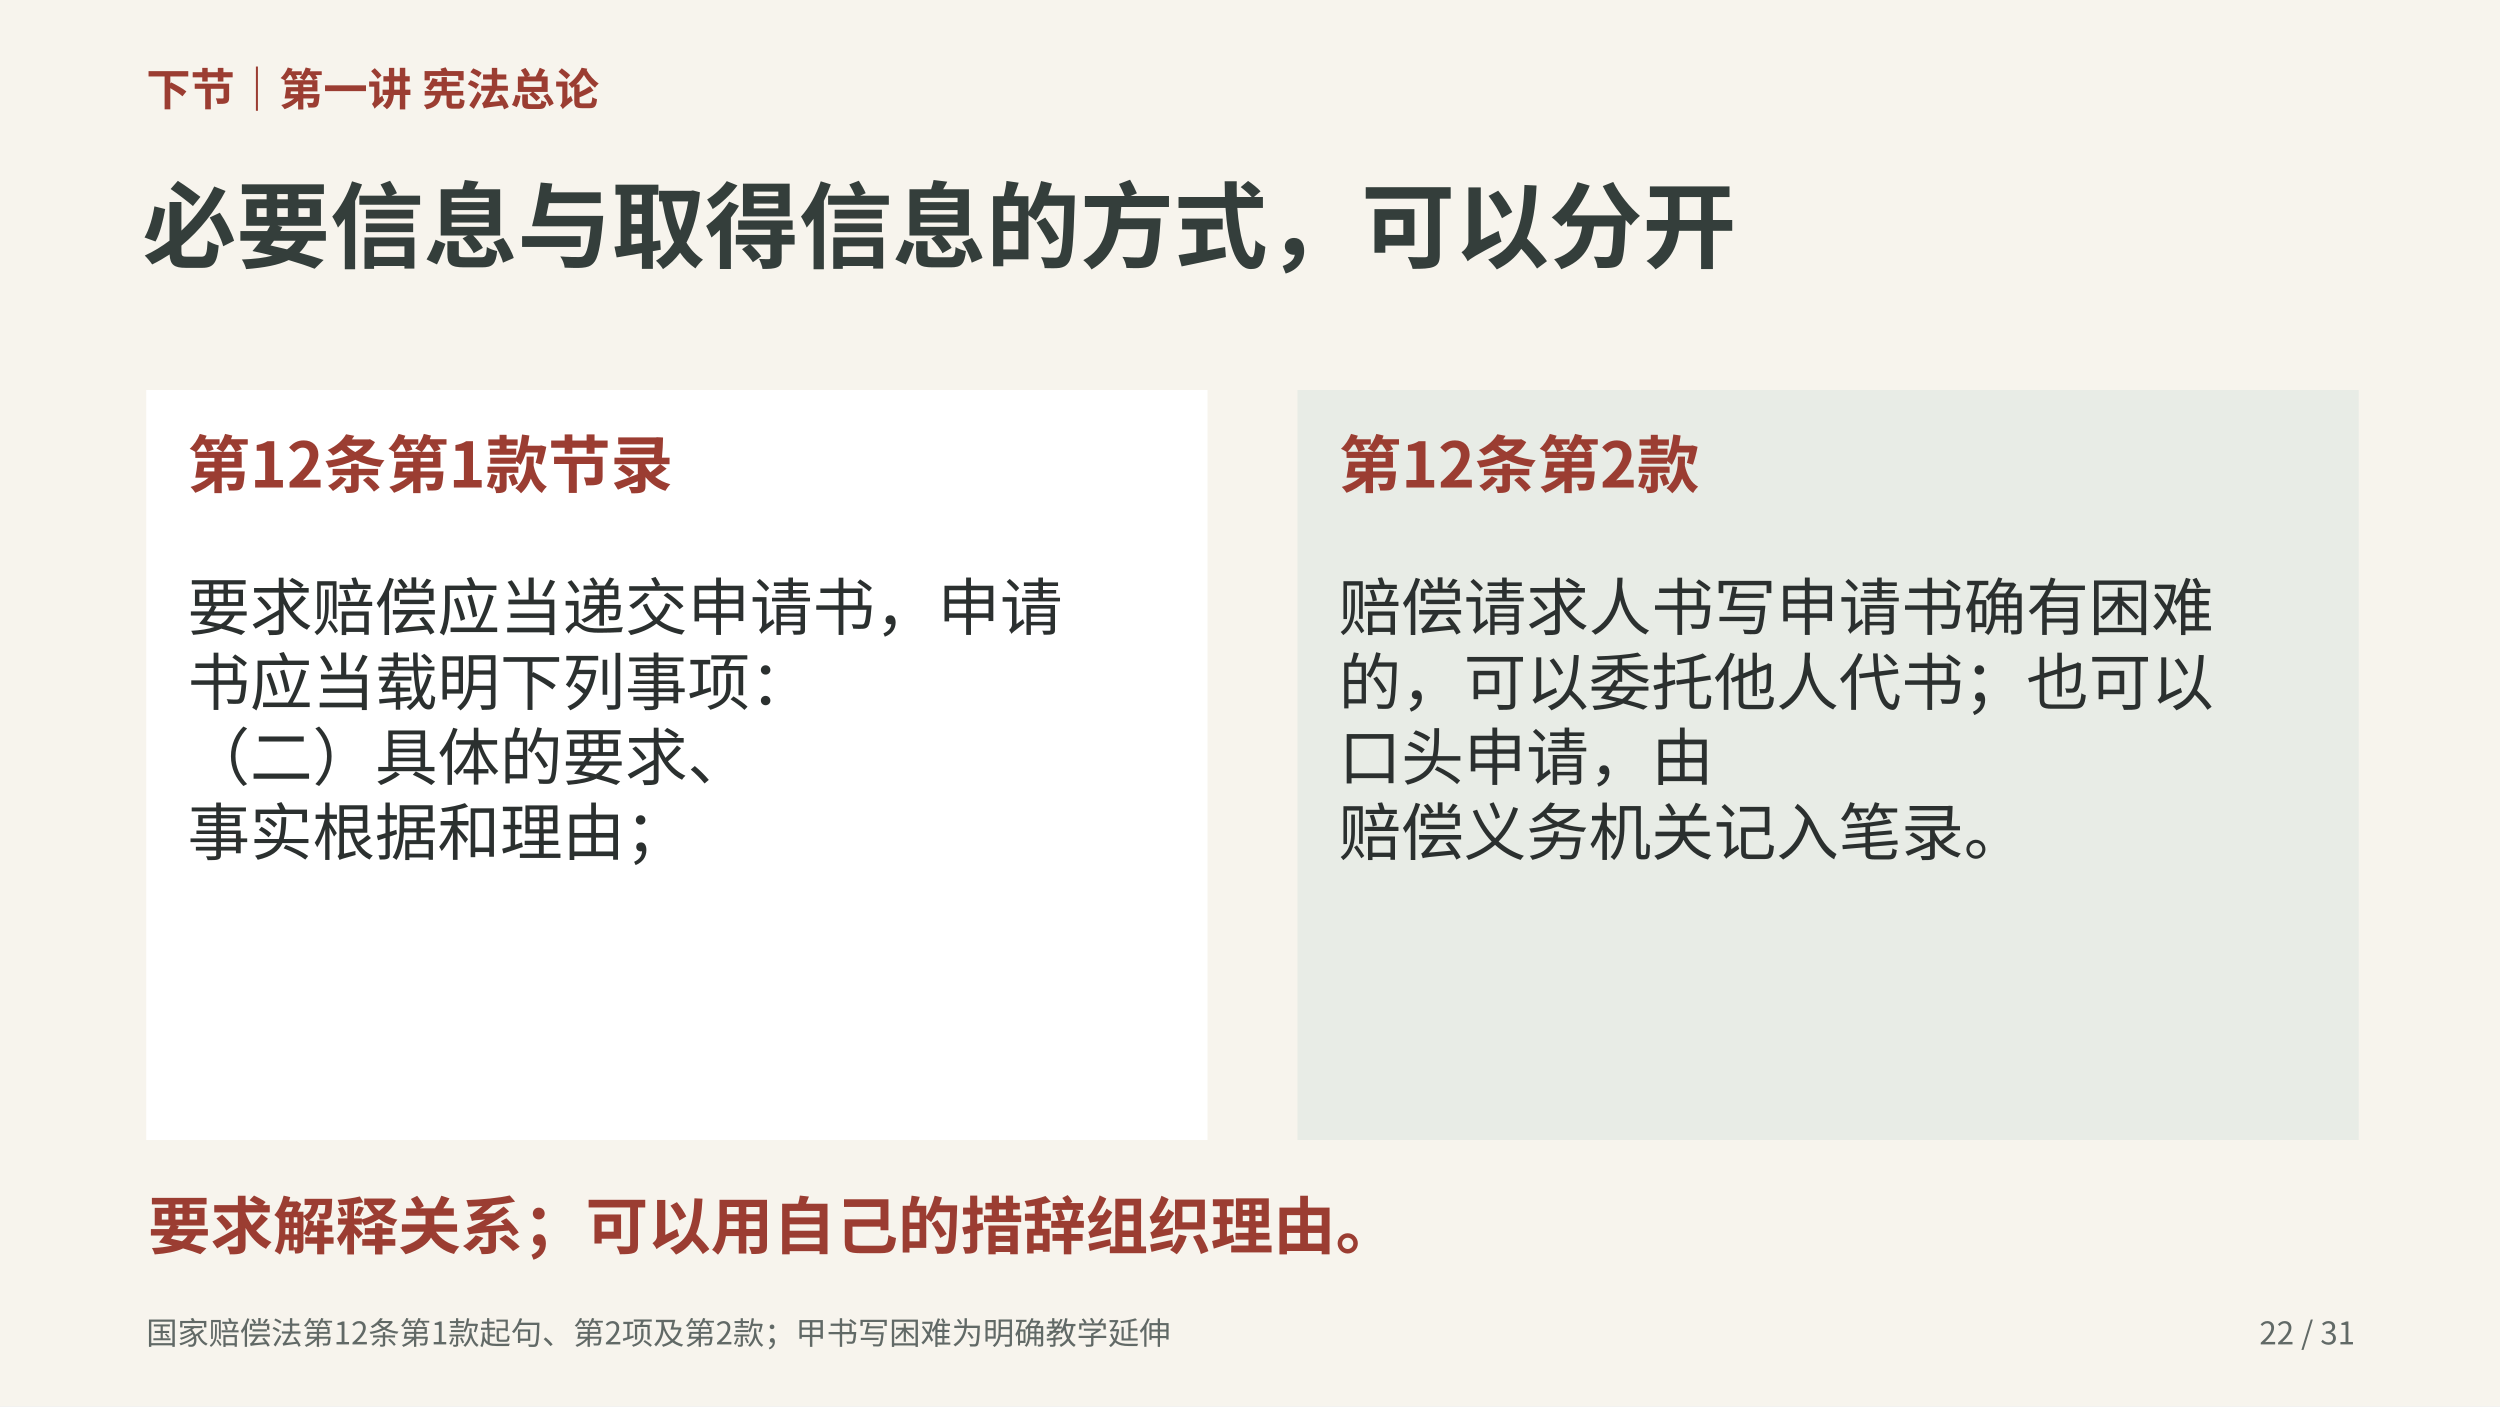
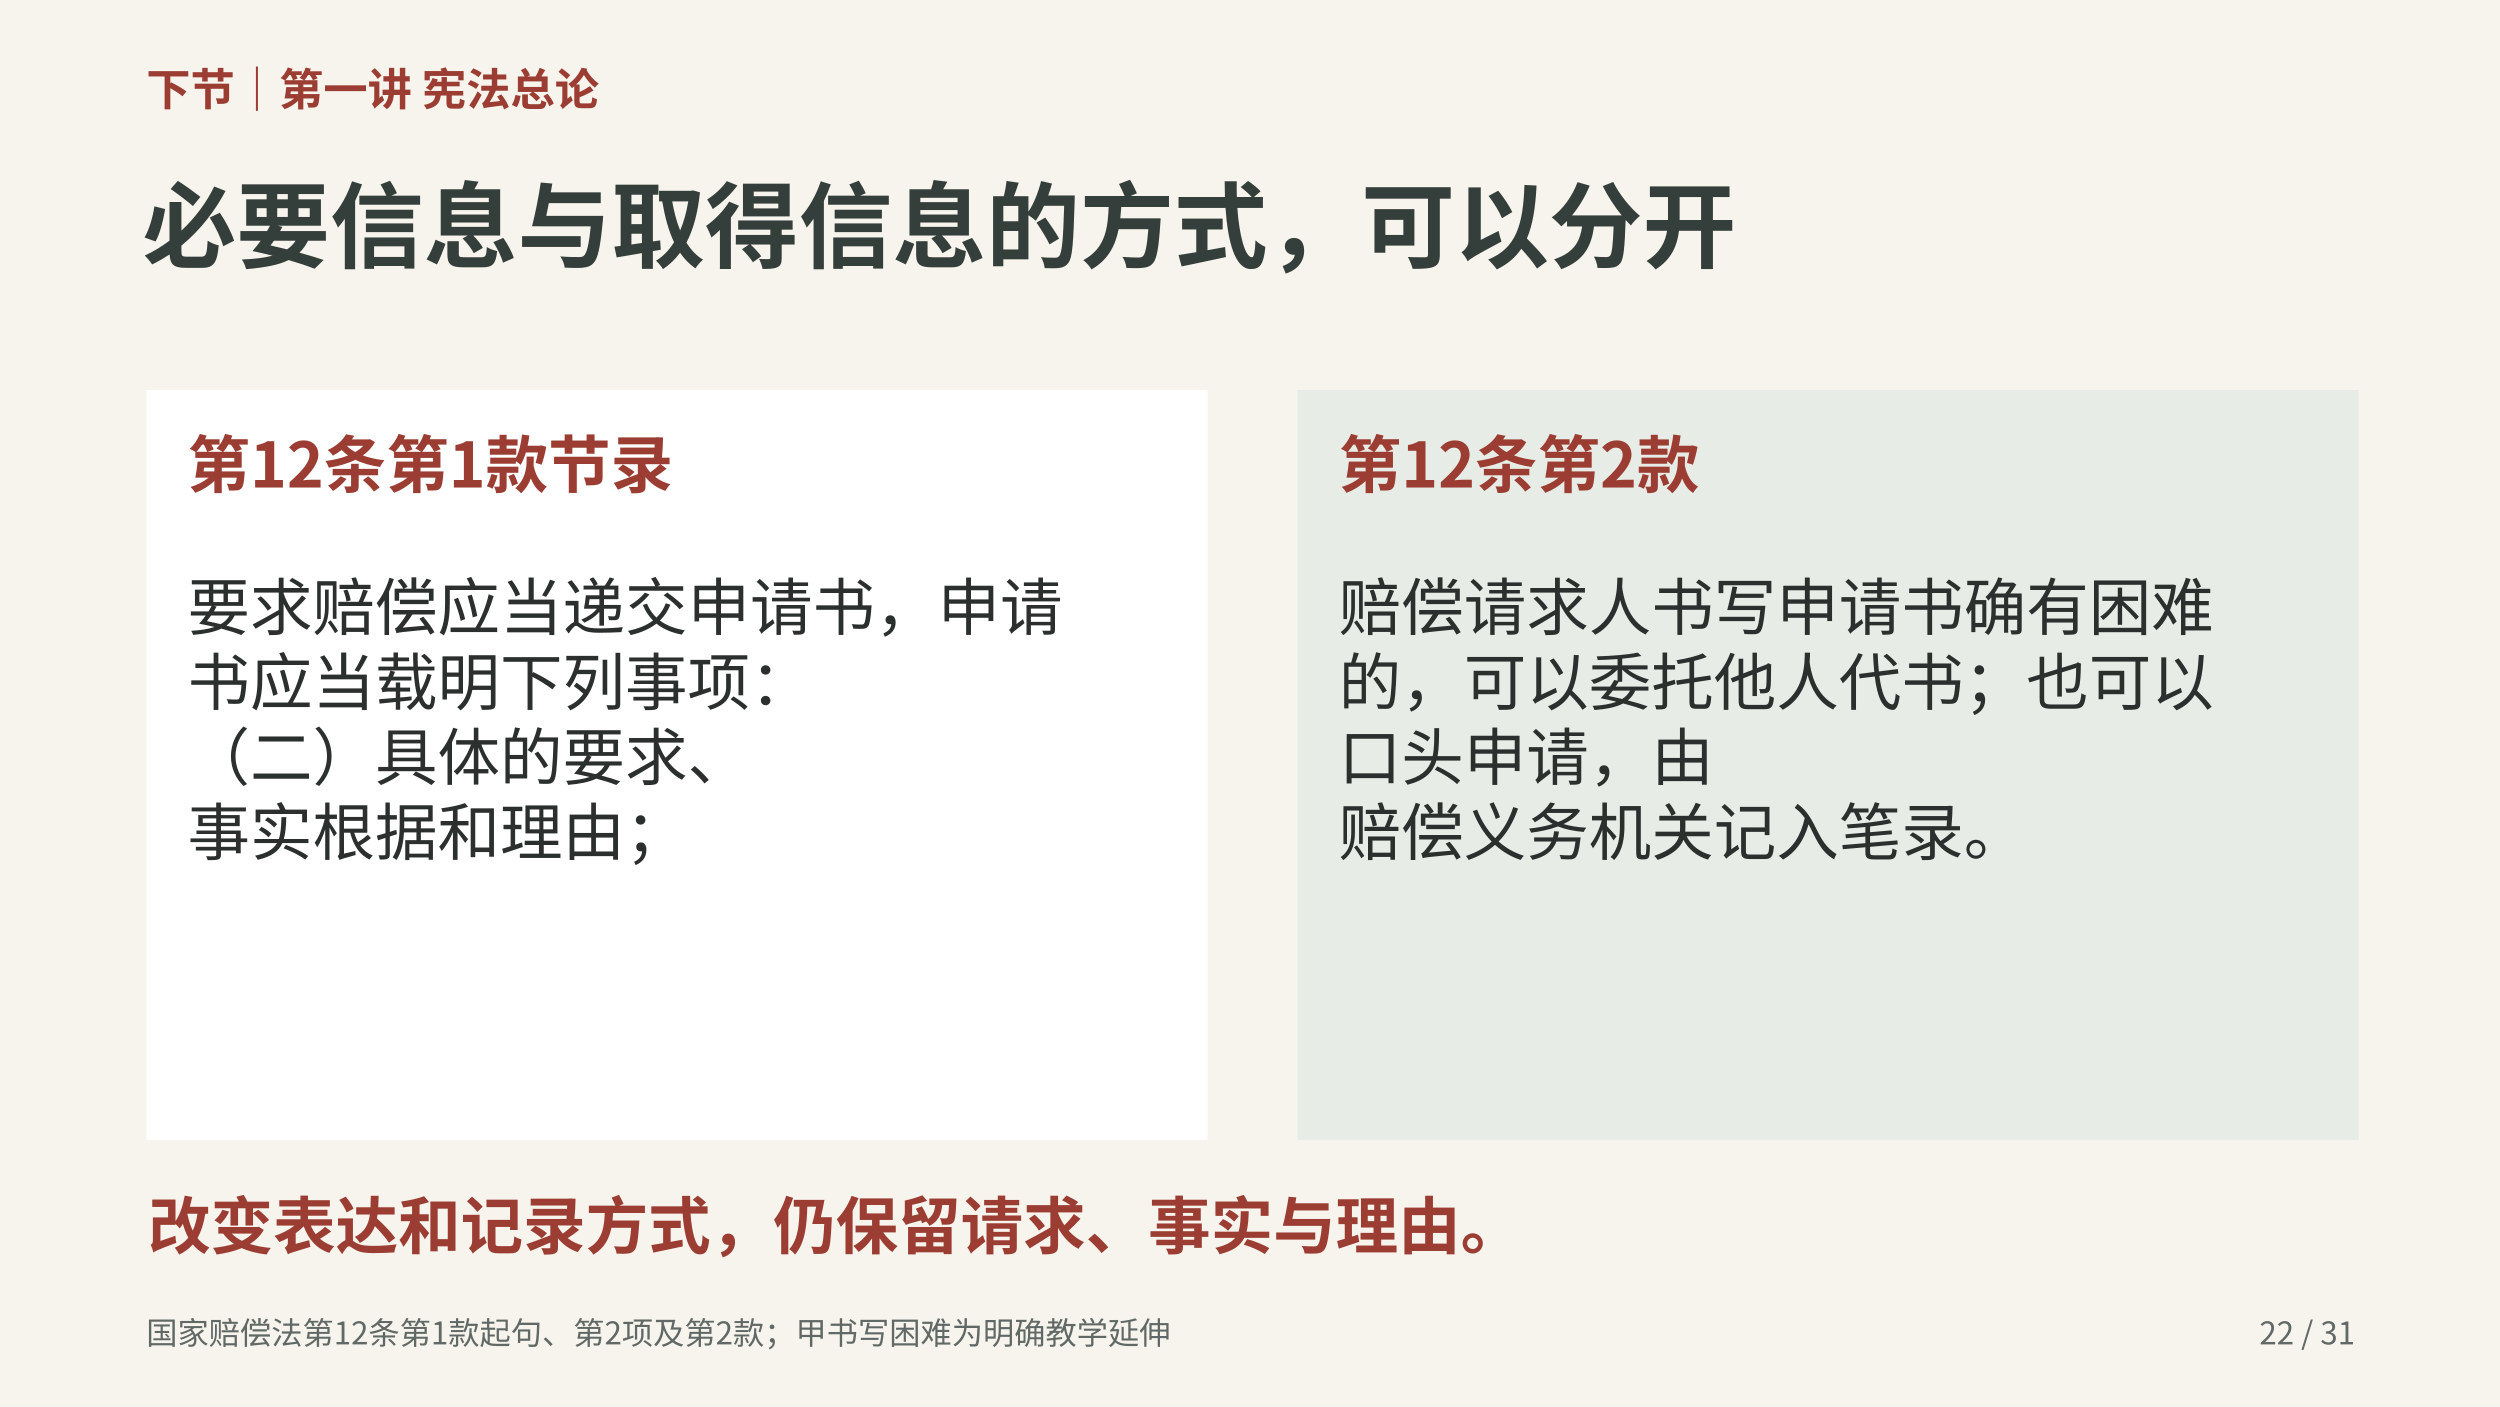
<svg xmlns="http://www.w3.org/2000/svg" viewBox="0 0 1600 900" width="1600" height="900">
  <defs>
    <marker id="arrow" viewBox="0 0 10 10" refX="8" refY="5" markerWidth="5" markerHeight="5" orient="auto-start-reverse">
      <path d="M 0 0 L 10 5 L 0 10 z" fill="#9B3D32" />
    </marker>
  </defs>
  <rect width="1600" height="900" fill="#F7F4ED" />
  <text x="93.6" y="67.5" font-family="Microsoft YaHei, Noto Sans CJK SC, sans-serif" font-size="28.333" font-weight="700" fill="#9B3D32" text-anchor="start">
    <tspan x="93.6" dy="0">下节｜第一讲 宪法总论</tspan>
  </text>
  <text x="91.2" y="166.8" font-family="Microsoft YaHei, Noto Sans CJK SC, sans-serif" font-size="60" font-weight="700" fill="#343E3B" text-anchor="start">
    <tspan x="91.2" dy="0">必要信息与取得信息的方式，可以分开</tspan>
  </text>
  <rect x="93.6" y="249.6" width="679.2" height="480" fill="#FFFFFF" />
  <text x="120" y="312" font-family="Microsoft YaHei, Noto Sans CJK SC, sans-serif" font-size="40" font-weight="700" fill="#9B3D32" text-anchor="start">
    <tspan x="120" dy="0">第12条第1款节录</tspan>
  </text>
  <text x="120" y="403.2" font-family="Microsoft YaHei, Noto Sans CJK SC, sans-serif" font-size="40" font-weight="400" fill="#2B302F" text-anchor="start">
    <tspan x="120" dy="0">要求赔偿应当递交申请书，申请</tspan>
    <tspan x="120" dy="48">书应当载明下列事项：</tspan>
    <tspan x="120" dy="48">（二）具体的要求、</tspan>
    <tspan x="120" dy="48">事实根据和理由；</tspan>
  </text>
  <rect x="830.4" y="249.6" width="679.2" height="480" fill="#E8ECE6" />
  <text x="856.8" y="312" font-family="Microsoft YaHei, Noto Sans CJK SC, sans-serif" font-size="40" font-weight="700" fill="#9B3D32" text-anchor="start">
    <tspan x="856.8" dy="0">第12条第2款</tspan>
  </text>
  <text x="856.8" y="403.2" font-family="Microsoft YaHei, Noto Sans CJK SC, sans-serif" font-size="40" font-weight="400" fill="#2B302F" text-anchor="start">
    <tspan x="856.8" dy="0">赔偿请求人书写申请书确有困难</tspan>
    <tspan x="856.8" dy="48">的，可以委托他人代书；也可以</tspan>
    <tspan x="856.8" dy="48">口头申请，由</tspan>
    <tspan x="856.8" dy="48">赔偿义务机关记入笔录。</tspan>
  </text>
  <text x="94.8" y="799.2" font-family="Microsoft YaHei, Noto Sans CJK SC, sans-serif" font-size="40" font-weight="700" fill="#9B3D32" text-anchor="start">
-     <tspan x="94.8" dy="0">要求解释关系；可以用自己的措辞组织理由。</tspan>
+     <tspan x="94.8" dy="0">改变表达和记录方式，仍保留请求、事实与理由。</tspan>
  </text>
  <text x="93.6" y="860.4" font-family="Microsoft YaHei, Noto Sans CJK SC, sans-serif" font-size="20" font-weight="400" fill="#616966" text-anchor="start">
    <tspan x="93.6" dy="0">国家赔偿法第12条第1款起句、第2项及第2款；甲书写困难为明确教学延伸</tspan>
  </text>
  <text x="1507.2" y="860.4" font-family="Microsoft YaHei, Noto Sans CJK SC, sans-serif" font-size="20" font-weight="400" fill="#616966" text-anchor="end">
    <tspan x="1507.2" dy="0">22 / 31</tspan>
  </text>
</svg>
